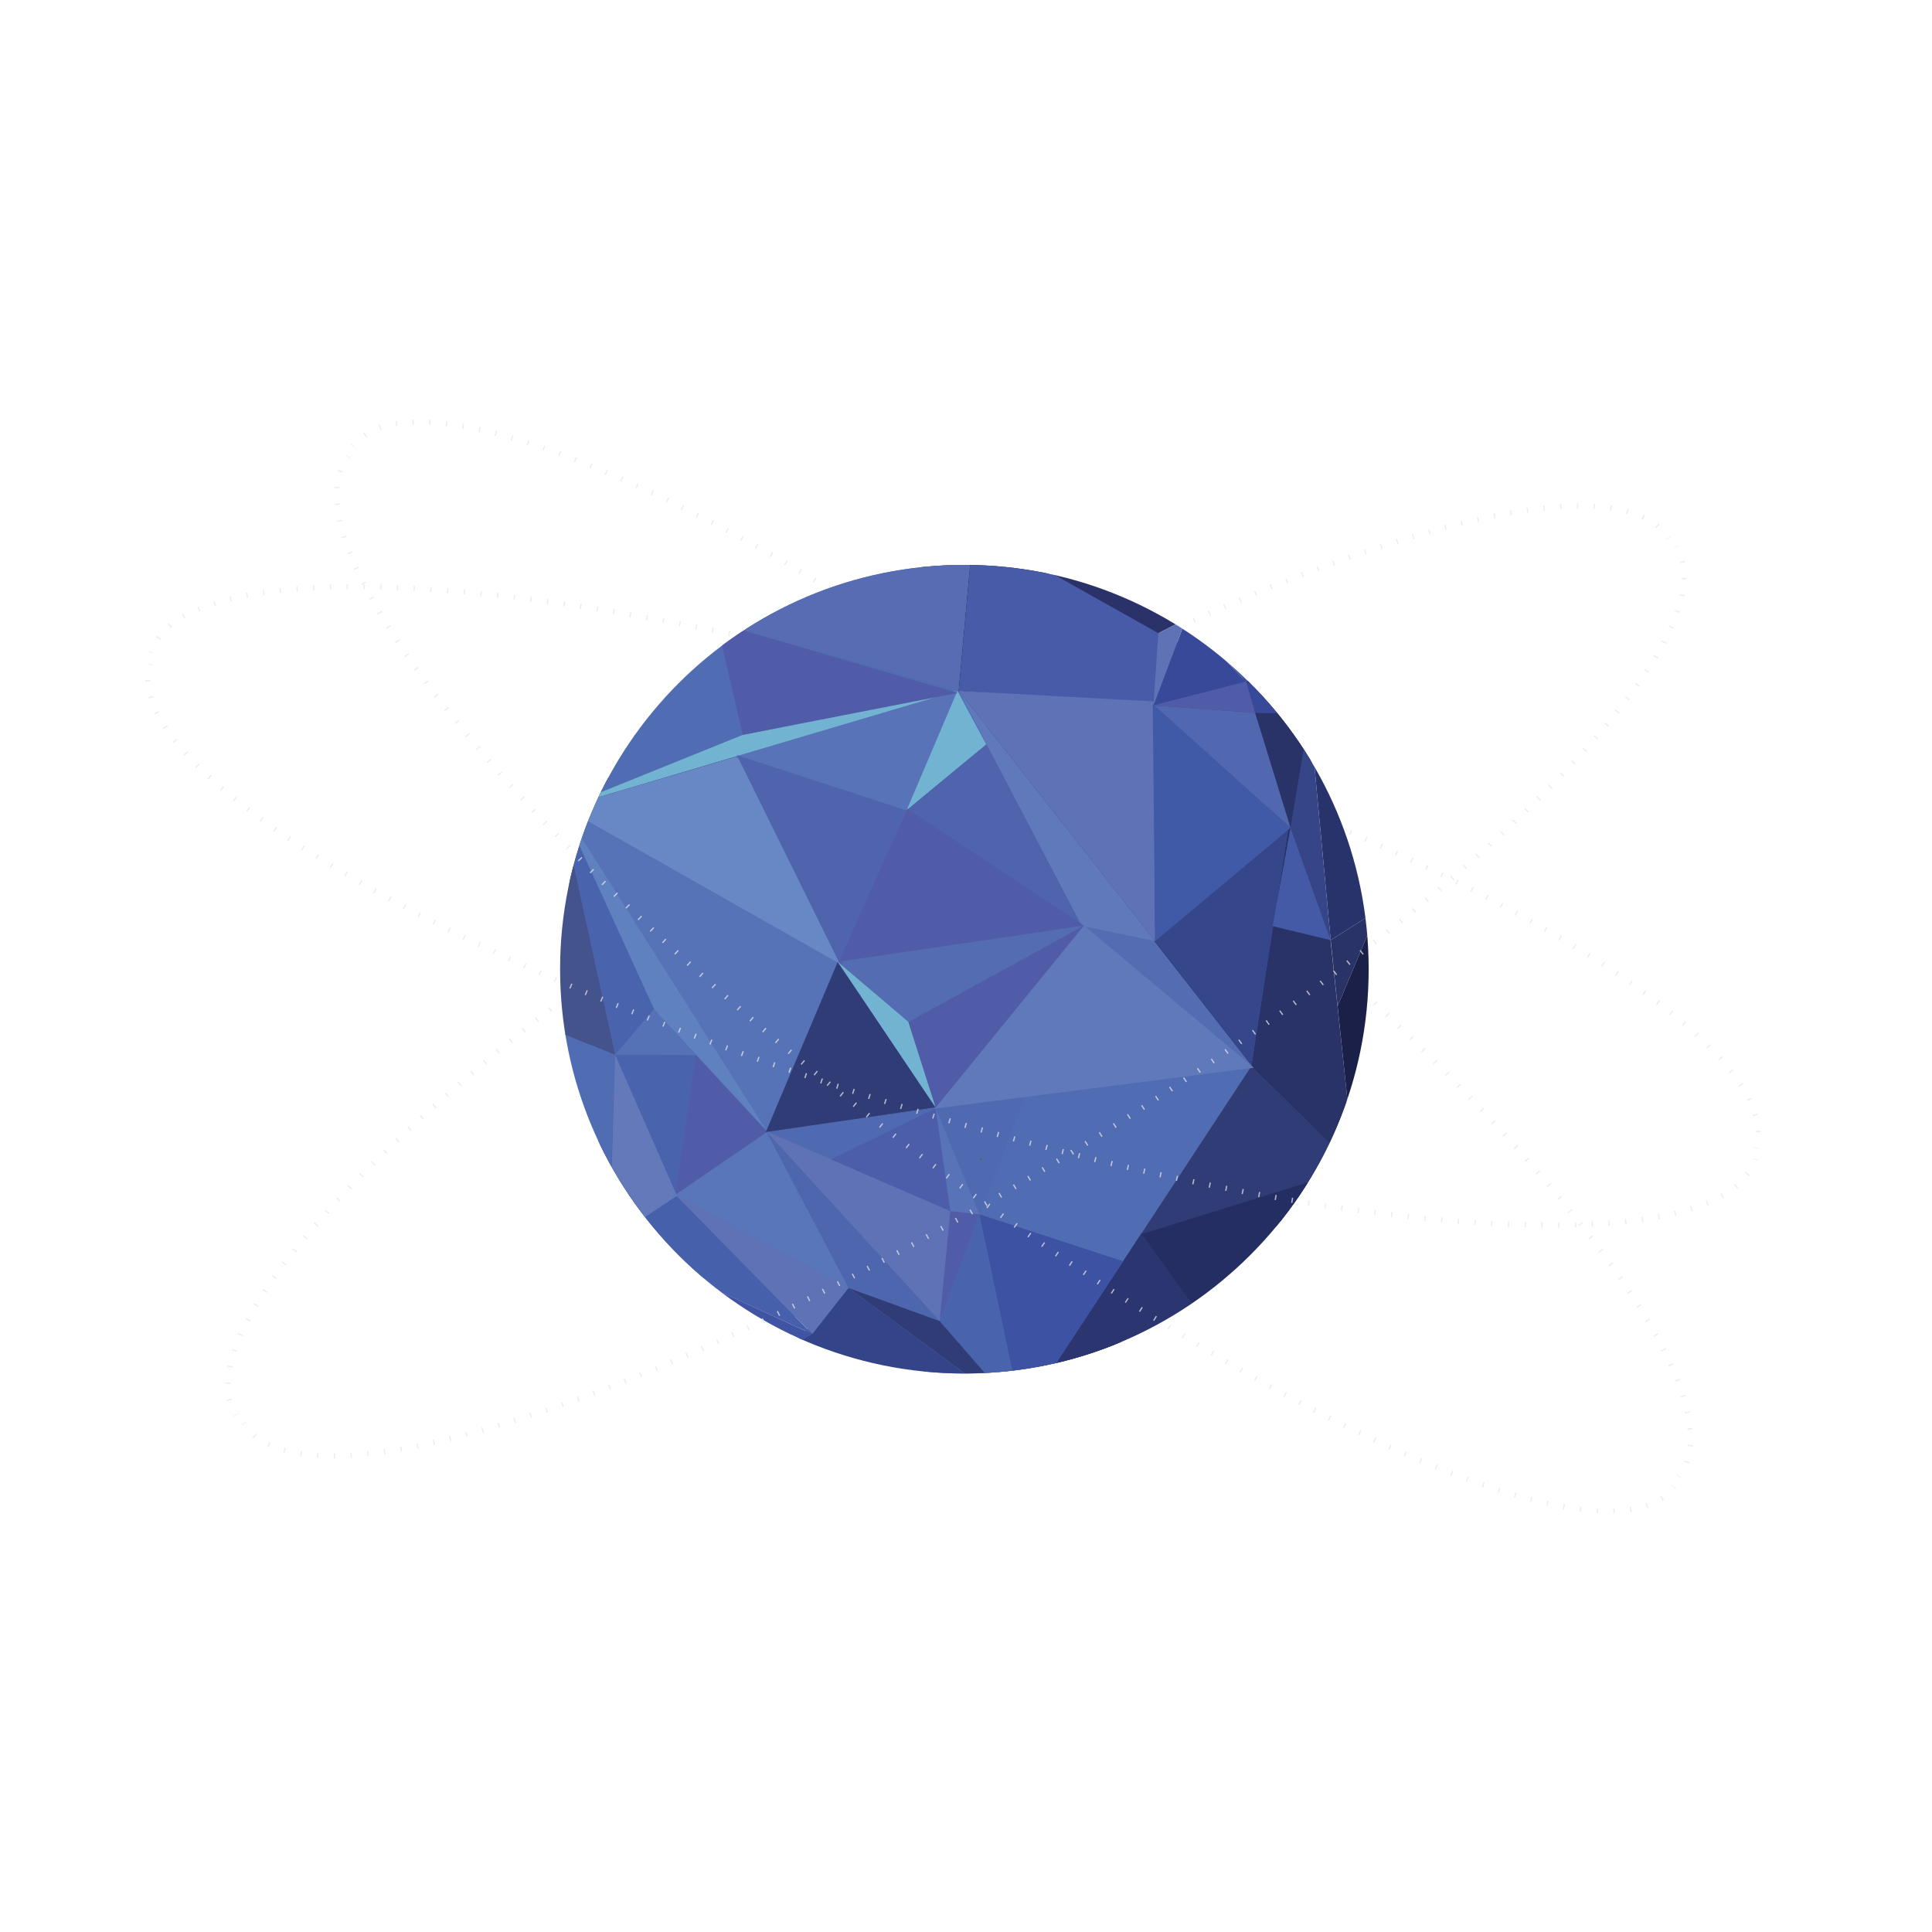
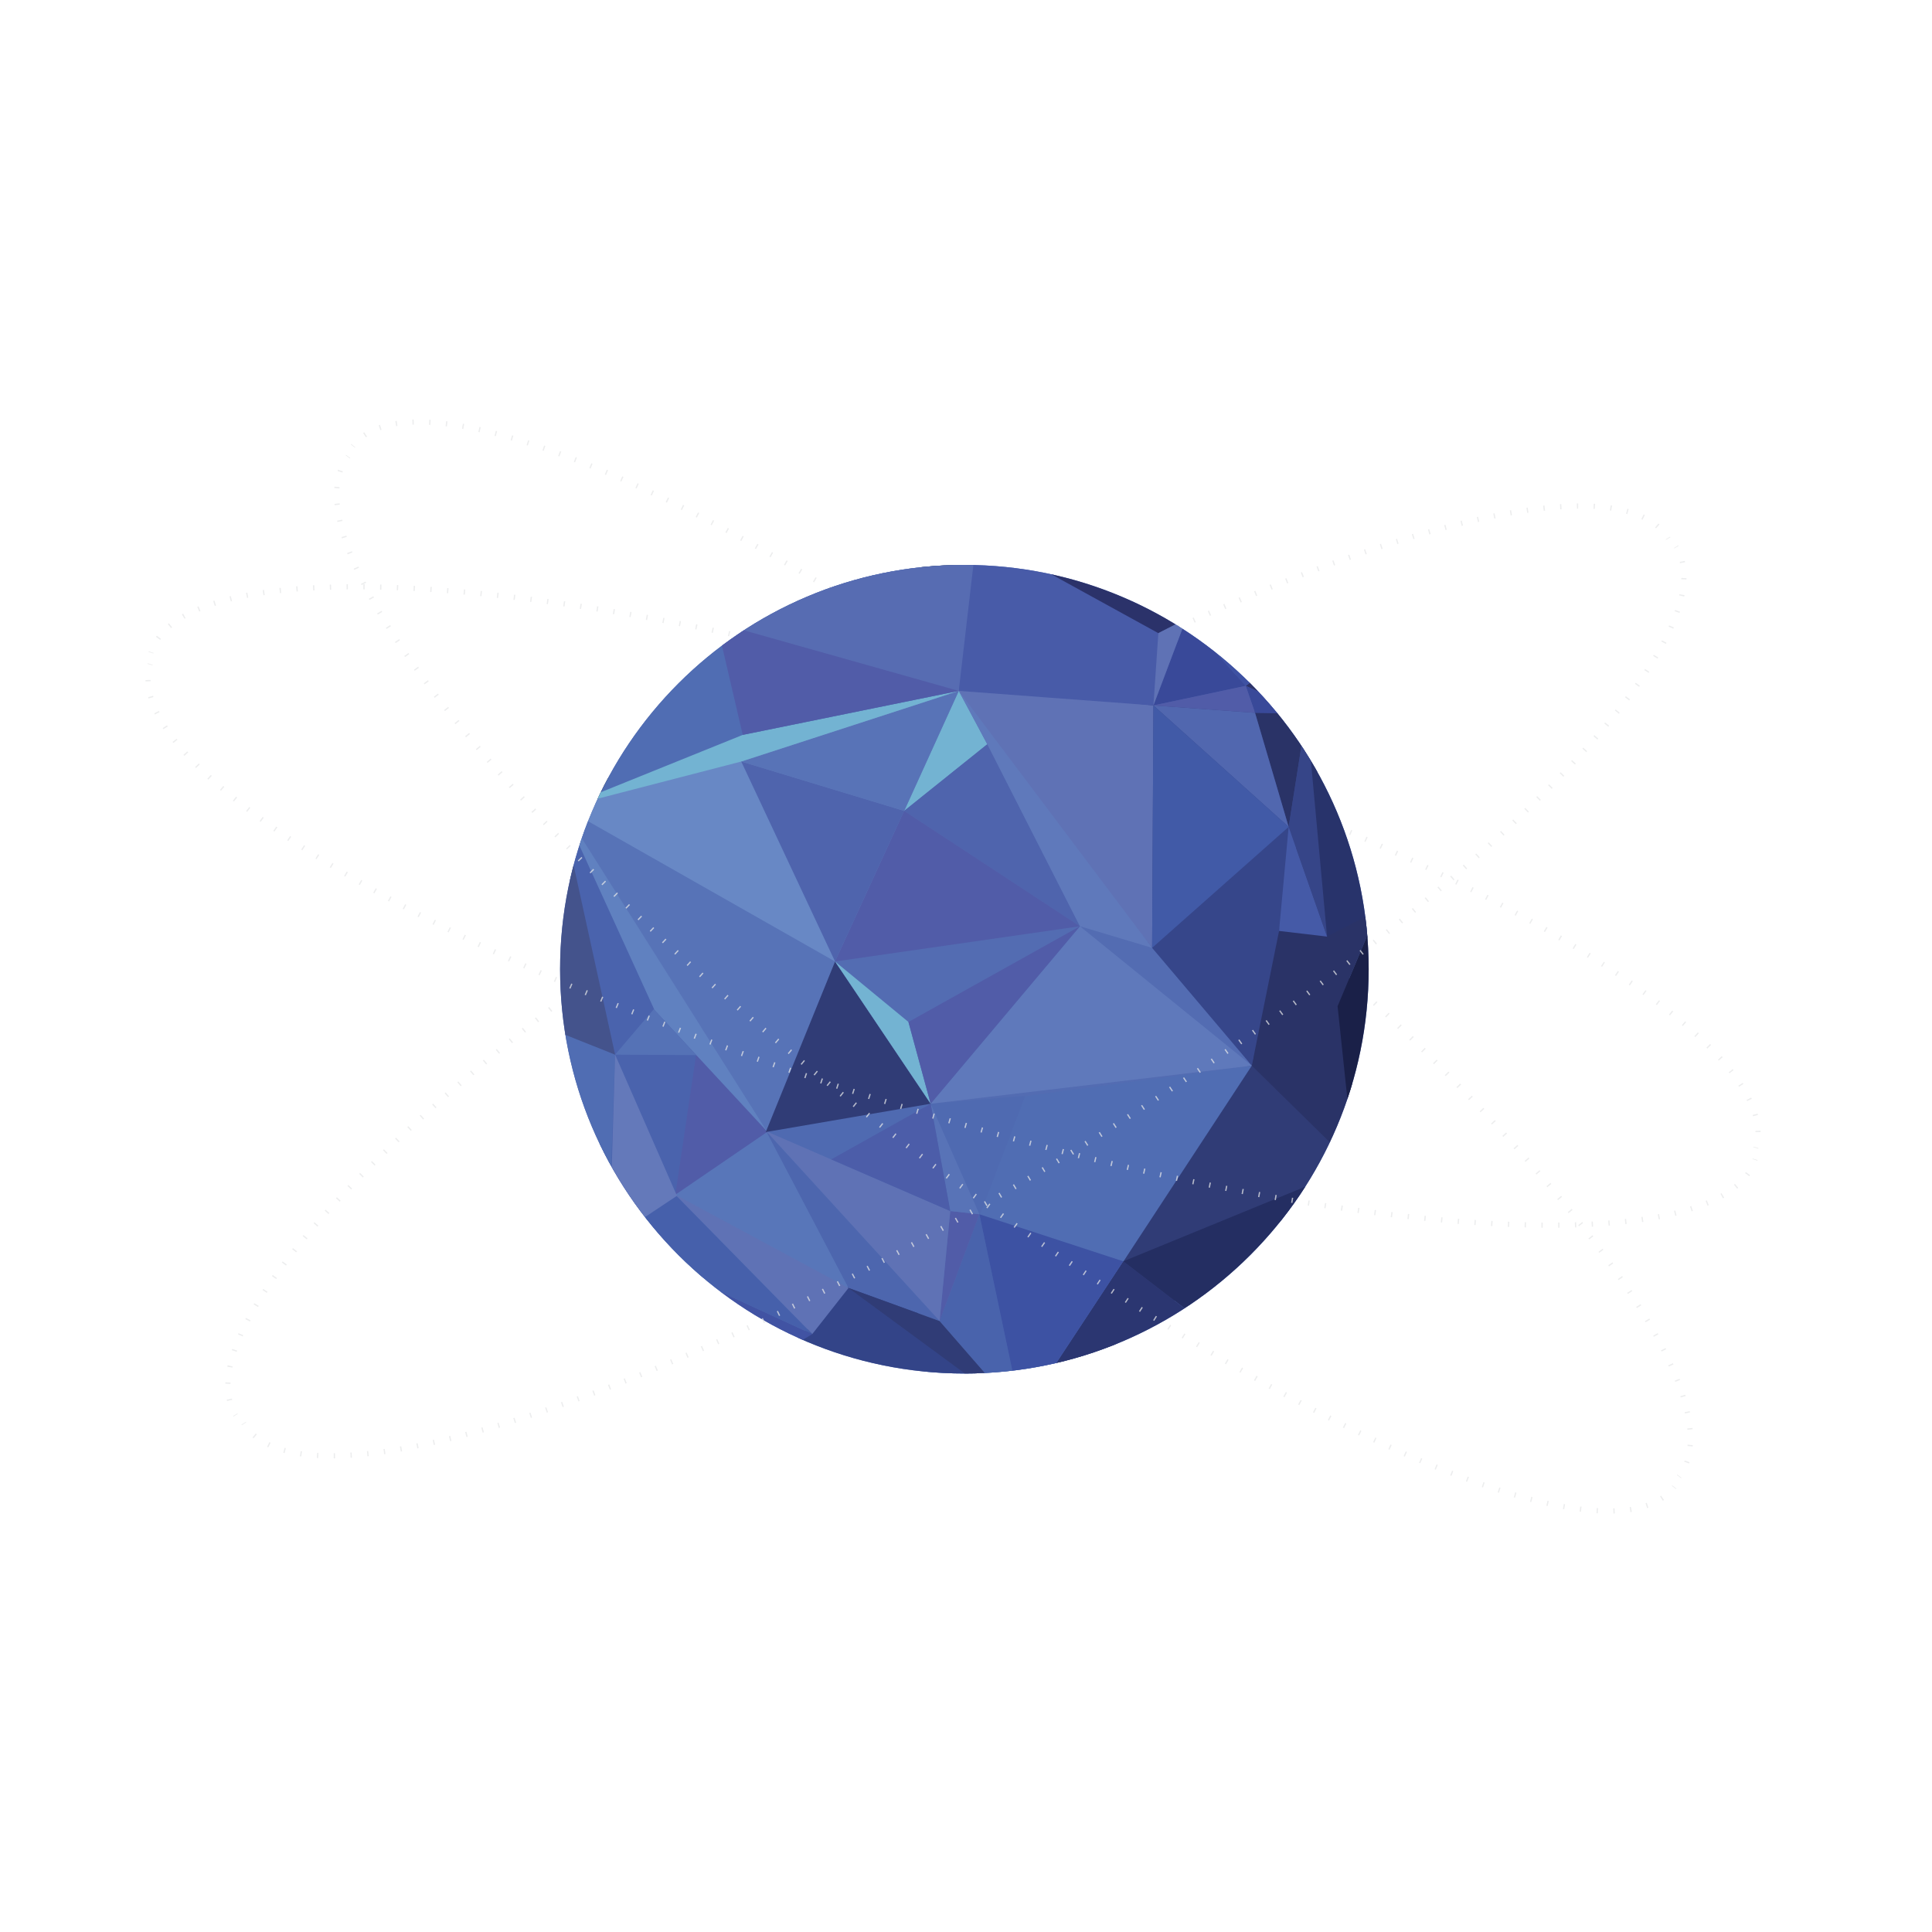
<svg xmlns="http://www.w3.org/2000/svg" xmlns:xlink="http://www.w3.org/1999/xlink" version="1.1" id="Layer_1" x="0px" y="0px" width="1500px" height="1500px" viewBox="0 0 1500 1500" enable-background="new 0 0 1500 1500" xml:space="preserve">
  <g id="Uranus">
    <g id="MG">
      <g opacity="0.74">
        <g>
          <path fill="none" stroke="#E6E7E8" stroke-width="4" stroke-miterlimit="10" d="M273.92,346.308      c0.102-0.13,0.204-0.26,0.307-0.389" />
          <path fill="none" stroke="#E6E7E8" stroke-width="4" stroke-miterlimit="10" stroke-dasharray="1.001,12.011" d="      M283.032,337.821c70.082-47.556,330.893,74.812,601.585,285.173c277.176,215.398,462.393,443.539,422.469,518.008" />
          <path fill="none" stroke="#E6E7E8" stroke-width="4" stroke-miterlimit="10" d="M1303.846,1146.063      c-0.1,0.132-0.2,0.263-0.301,0.393" />
        </g>
      </g>
      <g opacity="0.74">
        <g>
          <path fill="none" stroke="#E6E7E8" stroke-width="4" stroke-miterlimit="10" d="M117.217,506.757      c0.049-0.158,0.099-0.315,0.149-0.472" />
          <path fill="none" stroke="#E6E7E8" stroke-width="4" stroke-miterlimit="10" stroke-dasharray="1.001,12.011" d="      M122.741,495.597c48.746-69.263,335.975-46.991,663.551,54.104c335.423,103.511,589.325,251.449,578.305,335.221" />
          <path fill="none" stroke="#E6E7E8" stroke-width="4" stroke-miterlimit="10" d="M1363.355,890.802      c-0.047,0.158-0.094,0.316-0.143,0.474" />
        </g>
      </g>
      <g opacity="0.74">
        <g>
          <path fill="none" stroke="#E6E7E8" stroke-width="4" stroke-miterlimit="10" d="M182.945,1098.79      c-0.086-0.141-0.171-0.282-0.256-0.424" />
          <path fill="none" stroke="#E6E7E8" stroke-width="4" stroke-miterlimit="10" stroke-dasharray="1.001,12.011" d="      M178.225,1087.268c-19.74-82.365,186.858-283.146,479.273-462.091c299.413-183.235,578.267-275.934,633.834-212.28" />
          <path fill="none" stroke="#E6E7E8" stroke-width="4" stroke-miterlimit="10" d="M1294.922,417.716      c0.088,0.14,0.175,0.28,0.261,0.421" />
        </g>
      </g>
      <g>
        <defs>
          <circle id="SVGID_1_" cx="748.743" cy="752.493" r="313.89" />
        </defs>
        <clipPath id="SVGID_2_">
          <use xlink:href="#SVGID_1_" overflow="visible" />
        </clipPath>
-         <polygon clip-path="url(#SVGID_2_)" fill="#46442D" points="594.545,879.635 435.479,628.913 743.615,538.008    " />
-         <polygon clip-path="url(#SVGID_2_)" fill="#6B6331" points="473.267,963.202 594.545,879.635 435.479,628.913    " />
-         <path clip-path="url(#SVGID_2_)" fill="#47452B" d="M793.794,1098.941" />
-         <polygon clip-path="url(#SVGID_2_)" fill="#47452B" points="594.545,879.635 971.152,828.973 793.794,1098.941    " />
-         <path clip-path="url(#SVGID_2_)" fill="#26322C" d="M743.615,538.008" />
-         <polygon clip-path="url(#SVGID_2_)" fill="#26322C" points="971.152,828.973 594.545,879.635 743.615,538.008    " />
-         <polygon clip-path="url(#SVGID_2_)" fill="#26322C" points="793.794,1098.941 1050.883,907.282 971.152,828.973    " />
-         <line clip-path="url(#SVGID_2_)" fill="#736D2E" x1="473.267" y1="963.202" x2="594.545" y2="879.635" />
+         <circle clip-path="url(#SVGID_2_)" fill="#536CB2" cx="748.743" cy="752.493" r="313.89" />
+         <polygon clip-path="url(#SVGID_2_)" fill="#303C76" points="794.549,1097.332 1051.635,905.671 971,821.667 872.097,979.278         " />
+         <polygon clip-path="url(#SVGID_2_)" fill="#2A3367" points="1051.635,905.671 971.906,827.366 1014.401,554.064      1046.894,730.545    " />
        <polygon clip-path="url(#SVGID_2_)" fill="#292F32" points="435.479,628.913 754.929,412.898 743.615,538.008    " />
-         <path clip-path="url(#SVGID_2_)" fill="#0B132D" d="M994.808,782.342" />
-         <polygon clip-path="url(#SVGID_2_)" fill="#0B132D" points="1050.883,907.282 971.152,828.973 1013.641,555.684    " />
-         <g clip-path="url(#SVGID_2_)">
-           <g>
-             <path fill="#0B132D" d="M910.691,581.244c0.857,0,2.002-1.303,0.696-1.303C910.53,579.941,909.385,581.244,910.691,581.244       L910.691,581.244z" />
-           </g>
-         </g>
-         <polygon clip-path="url(#SVGID_2_)" fill="#0D1225" points="971.152,828.973 743.615,538.008 1013.641,555.684    " />
-         <polygon clip-path="url(#SVGID_2_)" fill="#0D1321" points="743.615,538.008 754.929,412.898 1013.641,555.684    " />
-         <line clip-path="url(#SVGID_2_)" fill="#8E8239" x1="689.607" y1="983.88" x2="794.299" y2="1098.859" />
        <polygon clip-path="url(#SVGID_2_)" fill="#6888C5" points="595.301,878.025 436.237,627.304 744.373,536.398    " />
        <polygon clip-path="url(#SVGID_2_)" fill="#4A63AD" points="474.022,961.586 595.301,878.025 436.237,627.304    " />
-         <path clip-path="url(#SVGID_2_)" fill="#47452B" d="M794.549,1097.332" />
-         <polygon clip-path="url(#SVGID_2_)" fill="#506DB3" points="595.301,878.025 971.906,827.366 794.549,1097.332    " />
-         <path clip-path="url(#SVGID_2_)" fill="#26322C" d="M744.373,536.398" />
-         <polygon clip-path="url(#SVGID_2_)" fill="#536CB2" points="971.906,827.366 595.301,878.025 744.373,536.398    " />
-         <polygon clip-path="url(#SVGID_2_)" fill="#303C76" points="794.549,1097.332 1051.635,905.671 971.906,827.366    " />
+         <polygon clip-path="url(#SVGID_2_)" fill="#506DB3" points="584.063,873.813 971.906,827.366 793.794,1098.941    " />
+         <polygon clip-path="url(#SVGID_2_)" fill="#536CB2" points="971.906,827.366 595.301,878.025 648.333,746.5 702,629.583      744.373,536.398    " />
        <polygon clip-path="url(#SVGID_2_)" fill="#5876B9" points="794.549,1097.332 474.022,961.586 595.301,878.025    " />
+         <polygon clip-path="url(#SVGID_2_)" fill="#334488" points="793.794,1098.941 611.967,1047.063 674.833,982.5    " />
        <polygon clip-path="url(#SVGID_2_)" fill="#506DB3" points="436.237,627.304 556.372,483.404 755.684,411.281 744.373,536.398         " />
-         <path clip-path="url(#SVGID_2_)" fill="#0B132D" d="M995.567,780.737" />
-         <polygon clip-path="url(#SVGID_2_)" fill="#2A3367" points="1051.635,905.671 971.906,827.366 1014.401,554.064    " />
-         <g clip-path="url(#SVGID_2_)">
-           <g>
-             <path fill="#0B132D" d="M911.441,579.634c0.857,0,2.002-1.303,0.696-1.303C911.28,578.332,910.135,579.634,911.441,579.634       L911.441,579.634z" />
-           </g>
-         </g>
-         <polygon clip-path="url(#SVGID_2_)" fill="#36468A" points="971.906,827.366 744.373,536.398 1014.401,554.064    " />
-         <polygon clip-path="url(#SVGID_2_)" fill="#485BA8" points="744.373,536.398 755.684,411.281 1014.401,554.064    " />
-         <line clip-path="url(#SVGID_2_)" fill="#8E8239" x1="690.36" y1="982.269" x2="795.051" y2="1097.251" />
-         <polygon clip-path="url(#SVGID_2_)" fill="#242E62" points="1051.701,906.774 937.685,1029.654 885.3,958.478    " />
-         <polygon clip-path="url(#SVGID_2_)" fill="#2B3671" points="937.685,1029.654 793.3,1098.872 886.274,957.469    " />
-         <polygon clip-path="url(#SVGID_2_)" fill="#576CB2" points="556.372,483.404 743.33,536.265 755.739,411.037    " />
-         <polygon clip-path="url(#SVGID_2_)" fill="#4F6AB1" points="729.495,1025.656 796.034,850.766 594.874,878.314    " />
+         <polygon clip-path="url(#SVGID_2_)" fill="#36468A" points="971.906,827.366 894.5,735.917 744.373,536.398 1014.401,554.064      1009.333,642.333    " />
+         <polygon clip-path="url(#SVGID_2_)" fill="#5F72B5" points="894.5,735.917 895.524,547.689 731.833,530.833    " />
+         <polygon clip-path="url(#SVGID_2_)" fill="#485BA8" points="744.373,536.398 750,408.875 1014.401,554.064 895.524,547.689         " />
+         <polygon clip-path="url(#SVGID_2_)" fill="#242E62" points="1051.635,905.671 937.685,1029.654 872.097,979.278    " />
+         <polygon clip-path="url(#SVGID_2_)" fill="#2B3671" points="937.685,1029.654 793.3,1098.872 872.097,979.278    " />
+         <polygon clip-path="url(#SVGID_2_)" fill="#576CB2" points="549.375,484.5 744.373,536.398 759.375,407.5    " />
+         <polygon clip-path="url(#SVGID_2_)" fill="#4F6AB1" points="729.495,1025.656 796.034,850.766 722.563,856.938 594.874,878.314         " />
        <polygon clip-path="url(#SVGID_2_)" fill="#4963AC" points="793.3,1098.872 729.495,1025.656 760.394,942.749    " />
        <polygon clip-path="url(#SVGID_2_)" fill="#3D52A3" points="760.394,942.749 872.097,979.278 793.3,1098.872    " />
        <polygon clip-path="url(#SVGID_2_)" fill="#515CA8" points="760.394,942.749 737.779,940.254 729.495,1025.656    " />
        <polygon clip-path="url(#SVGID_2_)" fill="#5F72B5" points="737.779,940.254 594.874,878.314 729.495,1025.656    " />
-         <polygon clip-path="url(#SVGID_2_)" fill="#5873B7" points="737.779,940.254 726.366,860.418 760.394,942.749    " />
-         <polygon clip-path="url(#SVGID_2_)" fill="#4C5DA9" points="737.779,940.254 726.366,860.418 645.333,900.155    " />
-         <g clip-path="url(#SVGID_2_)">
-           <g>
-             <path fill="#5B622B" d="M761.238,900.337c0.596,0,2.098-0.902,0.804-0.902C761.446,899.435,759.944,900.337,761.238,900.337       L761.238,900.337z" />
-           </g>
-         </g>
+         <polygon clip-path="url(#SVGID_2_)" fill="#5873B7" points="737.779,940.254 722.563,856.938 760.394,942.749    " />
+         <polygon clip-path="url(#SVGID_2_)" fill="#4C5DA9" points="737.779,940.254 722.563,856.938 645.333,900.155    " />
        <polygon clip-path="url(#SVGID_2_)" fill="#4D66AE" points="729.495,1025.656 658.785,999.978 594.874,878.314    " />
-         <path clip-path="url(#SVGID_2_)" fill="#32311A" d="M794.729,1100.056" />
-         <path clip-path="url(#SVGID_2_)" fill="#38371F" d="M793.3,1098.872" />
        <polygon clip-path="url(#SVGID_2_)" fill="#303C76" points="729.495,1025.656 793.3,1098.872 658.785,999.978    " />
-         <polygon clip-path="url(#SVGID_2_)" fill="#334488" points="794.729,1100.056 611.967,1047.063 658.785,999.978    " />
        <polygon clip-path="url(#SVGID_2_)" fill="#4153A3" points="472.467,962.769 611.967,1047.063 630.613,1035.8    " />
        <polygon clip-path="url(#SVGID_2_)" fill="#5F72B5" points="658.785,999.978 630.613,1035.8 524.339,927.58    " />
        <polygon clip-path="url(#SVGID_2_)" fill="#4660AB" points="524.339,927.58 473.931,963.708 630.613,1035.8    " />
        <polygon clip-path="url(#SVGID_2_)" fill="#506DB3" points="472.467,962.769 424.699,796.325 477.57,818.836    " />
        <polygon clip-path="url(#SVGID_2_)" fill="#44538C" points="436.209,629.979 424.539,797.726 477.57,818.836    " />
-         <polygon clip-path="url(#SVGID_2_)" fill="#2A3367" points="1016.726,554.063 1001.946,642.761 974.413,553.435    " />
-         <polygon clip-path="url(#SVGID_2_)" fill="#28336B" points="1016.726,554.063 1069.756,706.716 1033.136,729.906    " />
-         <polygon clip-path="url(#SVGID_2_)" fill="#364588" points="1033.136,729.906 1001.946,642.761 1016.726,554.063    " />
-         <polygon clip-path="url(#SVGID_2_)" fill="#2A3367" points="1069.756,706.716 1038.5,781.221 1033.136,729.906    " />
-         <polygon clip-path="url(#SVGID_2_)" fill="#455AA7" points="1033.136,729.906 988.02,719.036 1001.946,642.761    " />
-         <polygon clip-path="url(#SVGID_2_)" fill="#2D3368" points="1016.726,554.063 988.219,517.611 967.384,529.304    " />
-         <polygon clip-path="url(#SVGID_2_)" fill="#394999" points="974.413,553.435 967.384,529.304 1016.726,554.063    " />
-         <polygon clip-path="url(#SVGID_2_)" fill="#1A2048" points="1051.701,906.774 1038.5,781.221 1069.756,706.716    " />
-         <polygon clip-path="url(#SVGID_2_)" fill="#3E51A2" points="967.384,529.304 920.797,480.68 988.219,517.611    " />
-         <polygon clip-path="url(#SVGID_2_)" fill="#2B326A" points="755.739,411.037 920.797,480.68 899.34,491.579    " />
-         <polygon clip-path="url(#SVGID_2_)" fill="#394999" points="967.384,529.304 895.524,547.689 920.797,480.68    " />
+         <polygon clip-path="url(#SVGID_2_)" fill="#2A3367" points="1014.401,554.064 1000.5,642 974.413,553.435    " />
+         <polygon clip-path="url(#SVGID_2_)" fill="#28336B" points="1014.401,554.064 1081.833,728.5 1030.333,727.167    " />
+         <polygon clip-path="url(#SVGID_2_)" fill="#364588" points="1030.333,727.167 1000.5,642 1014.401,554.064    " />
+         <polygon clip-path="url(#SVGID_2_)" fill="#2A3367" points="1069.756,706.716 1038.5,781.221 1030.333,727.167    " />
+         <polygon clip-path="url(#SVGID_2_)" fill="#455AA7" points="1030.333,727.167 993.062,722.778 1000.5,642    " />
+         <polygon clip-path="url(#SVGID_2_)" fill="#2D3368" points="1014.401,554.064 988.219,517.611 967.167,532.5    " />
+         <polygon clip-path="url(#SVGID_2_)" fill="#394999" points="974.413,553.435 967.167,532.5 1014.401,554.064    " />
+         <polygon clip-path="url(#SVGID_2_)" fill="#1A2048" points="1051.635,905.671 1038.5,781.221 1069.756,706.716    " />
+         <polygon clip-path="url(#SVGID_2_)" fill="#3E51A2" points="967.167,532.5 920.797,480.68 988.219,517.611    " />
+         <polygon clip-path="url(#SVGID_2_)" fill="#2B326A" points="747.375,408 920.797,480.68 899.34,491.579    " />
+         <polygon clip-path="url(#SVGID_2_)" fill="#394999" points="967.167,532.5 895.524,547.689 920.797,480.68    " />
        <polygon clip-path="url(#SVGID_2_)" fill="#5F72B5" points="899.34,491.579 895.524,547.689 920.797,480.68    " />
-         <polygon clip-path="url(#SVGID_2_)" fill="#5167AF" points="1001.946,642.761 895.524,547.689 974.413,553.435    " />
-         <polygon clip-path="url(#SVGID_2_)" fill="#515CA8" points="974.413,553.435 967.384,529.304 895.524,547.689    " />
-         <g clip-path="url(#SVGID_2_)">
-           <g>
-             <path fill="#6A6230" d="M1052.175,510.675c1.128,0,1.462-1.48,0.154-1.48C1051.201,509.195,1050.867,510.675,1052.175,510.675       L1052.175,510.675z" />
-           </g>
-         </g>
-         <polygon clip-path="url(#SVGID_2_)" fill="#73B3D2" points="743.33,536.265 703.785,629.169 765.723,578.015    " />
-         <polygon clip-path="url(#SVGID_2_)" fill="#5873B7" points="703.785,629.169 569.936,587.737 743.33,536.265    " />
-         <polygon clip-path="url(#SVGID_2_)" fill="#73B3D2" points="436.237,627.304 576.667,570.559 743.33,536.265    " />
+         <polygon clip-path="url(#SVGID_2_)" fill="#5167AF" points="1000.5,642 895.524,547.689 974.413,553.435    " />
+         <polygon clip-path="url(#SVGID_2_)" fill="#515CA8" points="974.413,553.435 967.167,532.5 895.524,547.689    " />
+         <polygon clip-path="url(#SVGID_2_)" fill="#73B3D2" points="744.373,536.398 702,629.583 766.542,577.833    " />
+         <polygon clip-path="url(#SVGID_2_)" fill="#5873B7" points="702,629.583 575.5,591.25 744.373,536.398    " />
+         <polygon clip-path="url(#SVGID_2_)" fill="#73B3D2" points="436.237,627.304 576.667,570.559 744.373,536.398 575.5,591.25         " />
        <polygon clip-path="url(#SVGID_2_)" fill="#515CA8" points="524.339,927.58 543.779,796.395 595.763,878.741    " />
        <polygon clip-path="url(#SVGID_2_)" fill="#6479BA" points="477.57,818.836 525.587,928.417 473.267,963.202    " />
        <polygon clip-path="url(#SVGID_2_)" fill="#6081C0" points="596.255,879.209 508.121,784.125 435.867,625.831    " />
        <polyline clip-path="url(#SVGID_2_)" fill="#5572B6" points="507.537,783.613 477.57,818.836 540.61,819.189 508.121,784.125         " />
-         <polygon clip-path="url(#SVGID_2_)" fill="#515CA8" points="556.372,483.404 576.667,570.559 743.615,538.008    " />
-         <polygon clip-path="url(#SVGID_2_)" fill="#5F79BB" points="841.576,718.609 725.538,860.719 973.524,828.97    " />
-         <polyline clip-path="url(#SVGID_2_)" fill="#4F64AD" points="840.259,720.332 703.785,629.169 765.723,578.015 841.576,718.609         " />
-         <polygon clip-path="url(#SVGID_2_)" fill="#5773B7" points="651.974,748.194 435.867,625.831 595.301,878.025    " />
-         <polygon clip-path="url(#SVGID_2_)" fill="#5F79BB" points="744.373,536.398 896.859,730.655 839.892,718.883    " />
-         <polygon clip-path="url(#SVGID_2_)" fill="#5F72B5" points="896.859,730.655 895.721,544.563 744.373,536.398    " />
-         <polygon clip-path="url(#SVGID_2_)" fill="#415AA7" points="896.859,730.655 1001.946,642.761 894.96,546.461    " />
-         <polygon clip-path="url(#SVGID_2_)" fill="#4F64AD" points="652.518,751.363 703.785,629.169 572.089,586.273 651.974,748.194         " />
-         <polygon clip-path="url(#SVGID_2_)" fill="#303C76" points="650.401,746.778 726.366,859.713 594.545,878.929    " />
-         <polyline clip-path="url(#SVGID_2_)" fill="#515CA8" points="650.401,746.778 841.576,718.609 704.372,627.899 650.753,748.19         " />
-         <polygon clip-path="url(#SVGID_2_)" fill="#73B3D2" points="650.456,746.831 726.475,859.888 705.31,793.455    " />
-         <polygon clip-path="url(#SVGID_2_)" fill="#515CA8" points="705.31,793.455 841.576,718.609 726.475,859.888    " />
+         <polygon clip-path="url(#SVGID_2_)" fill="#515CA8" points="556.372,483.404 576.667,570.559 744.373,536.398    " />
+         <polygon clip-path="url(#SVGID_2_)" fill="#5F79BB" points="838.455,719.148 722.563,856.938 971.906,827.366    " />
+         <polygon clip-path="url(#SVGID_2_)" fill="#4F64AD" points="766.542,577.833 702,629.583 838.455,719.148    " />
+         <polygon clip-path="url(#SVGID_2_)" fill="#5773B7" points="648.333,746.5 435.867,625.831 595.301,878.025    " />
+         <polygon clip-path="url(#SVGID_2_)" fill="#5F79BB" points="744.373,536.398 894.5,735.917 838.455,719.148 766.542,577.833         " />
+         <polygon clip-path="url(#SVGID_2_)" fill="#415AA7" points="894.5,735.917 1000.5,642 895.524,547.689    " />
+         <polygon clip-path="url(#SVGID_2_)" fill="#4F64AD" points="648.333,746.5 702,629.583 575.5,591.25    " />
+         <polygon clip-path="url(#SVGID_2_)" fill="#303C76" points="648.333,746.5 722.563,856.938 594.545,878.929    " />
+         <polygon clip-path="url(#SVGID_2_)" fill="#515CA8" points="648.333,746.5 702,629.583 838.455,719.148    " />
+         <polygon clip-path="url(#SVGID_2_)" fill="#73B3D2" points="648.333,746.5 722.563,856.938 705.31,793.455    " />
+         <polygon clip-path="url(#SVGID_2_)" fill="#515CA8" points="705.31,793.455 838.455,719.148 722.563,856.938    " />
      </g>
      <g opacity="0.74">
        <g>
          <path fill="none" stroke="#E6E7E8" stroke-width="4" stroke-miterlimit="10" d="M1299.912,1154.469      c-0.101,0.13-0.204,0.26-0.306,0.389" />
          <path fill="none" stroke="#E6E7E8" stroke-width="4" stroke-miterlimit="10" stroke-dasharray="1.001,12.01" d="      M1290.8,1162.956c-70.079,47.56-330.889-74.815-601.584-285.178c-277.171-215.397-462.386-443.531-422.467-518" />
          <path fill="none" stroke="#E6E7E8" stroke-width="4" stroke-miterlimit="10" d="M269.989,354.717      c0.1-0.132,0.2-0.263,0.301-0.393" />
        </g>
      </g>
      <g opacity="0.74">
        <g>
          <path fill="none" stroke="#E6E7E8" stroke-width="4" stroke-miterlimit="10" d="M1301.402,424.364      c0.086,0.141,0.171,0.282,0.256,0.424" />
          <path fill="none" stroke="#E6E7E8" stroke-width="4" stroke-miterlimit="10" stroke-dasharray="1.001,12.01" d="      M1306.123,435.887c19.739,82.359-186.866,283.141-479.278,462.083c-299.413,183.233-578.262,275.93-633.832,212.282" />
          <path fill="none" stroke="#E6E7E8" stroke-width="4" stroke-miterlimit="10" d="M189.423,1105.433      c-0.088-0.14-0.175-0.279-0.261-0.42" />
        </g>
      </g>
      <g opacity="0.74">
        <g>
          <path fill="none" stroke="#E6E7E8" stroke-width="4" stroke-miterlimit="10" d="M1362.65,900.061      c-0.049,0.158-0.098,0.315-0.149,0.472" />
          <path fill="none" stroke="#E6E7E8" stroke-width="4" stroke-miterlimit="10" stroke-dasharray="1.001,12.01" d="      M1357.126,911.22c-48.745,69.259-335.975,46.979-663.551-54.111c-335.421-103.515-589.323-251.45-578.303-335.22" />
          <path fill="none" stroke="#E6E7E8" stroke-width="4" stroke-miterlimit="10" d="M116.513,516.01      c0.047-0.158,0.094-0.316,0.143-0.474" />
        </g>
      </g>
    </g>
  </g>
</svg>
